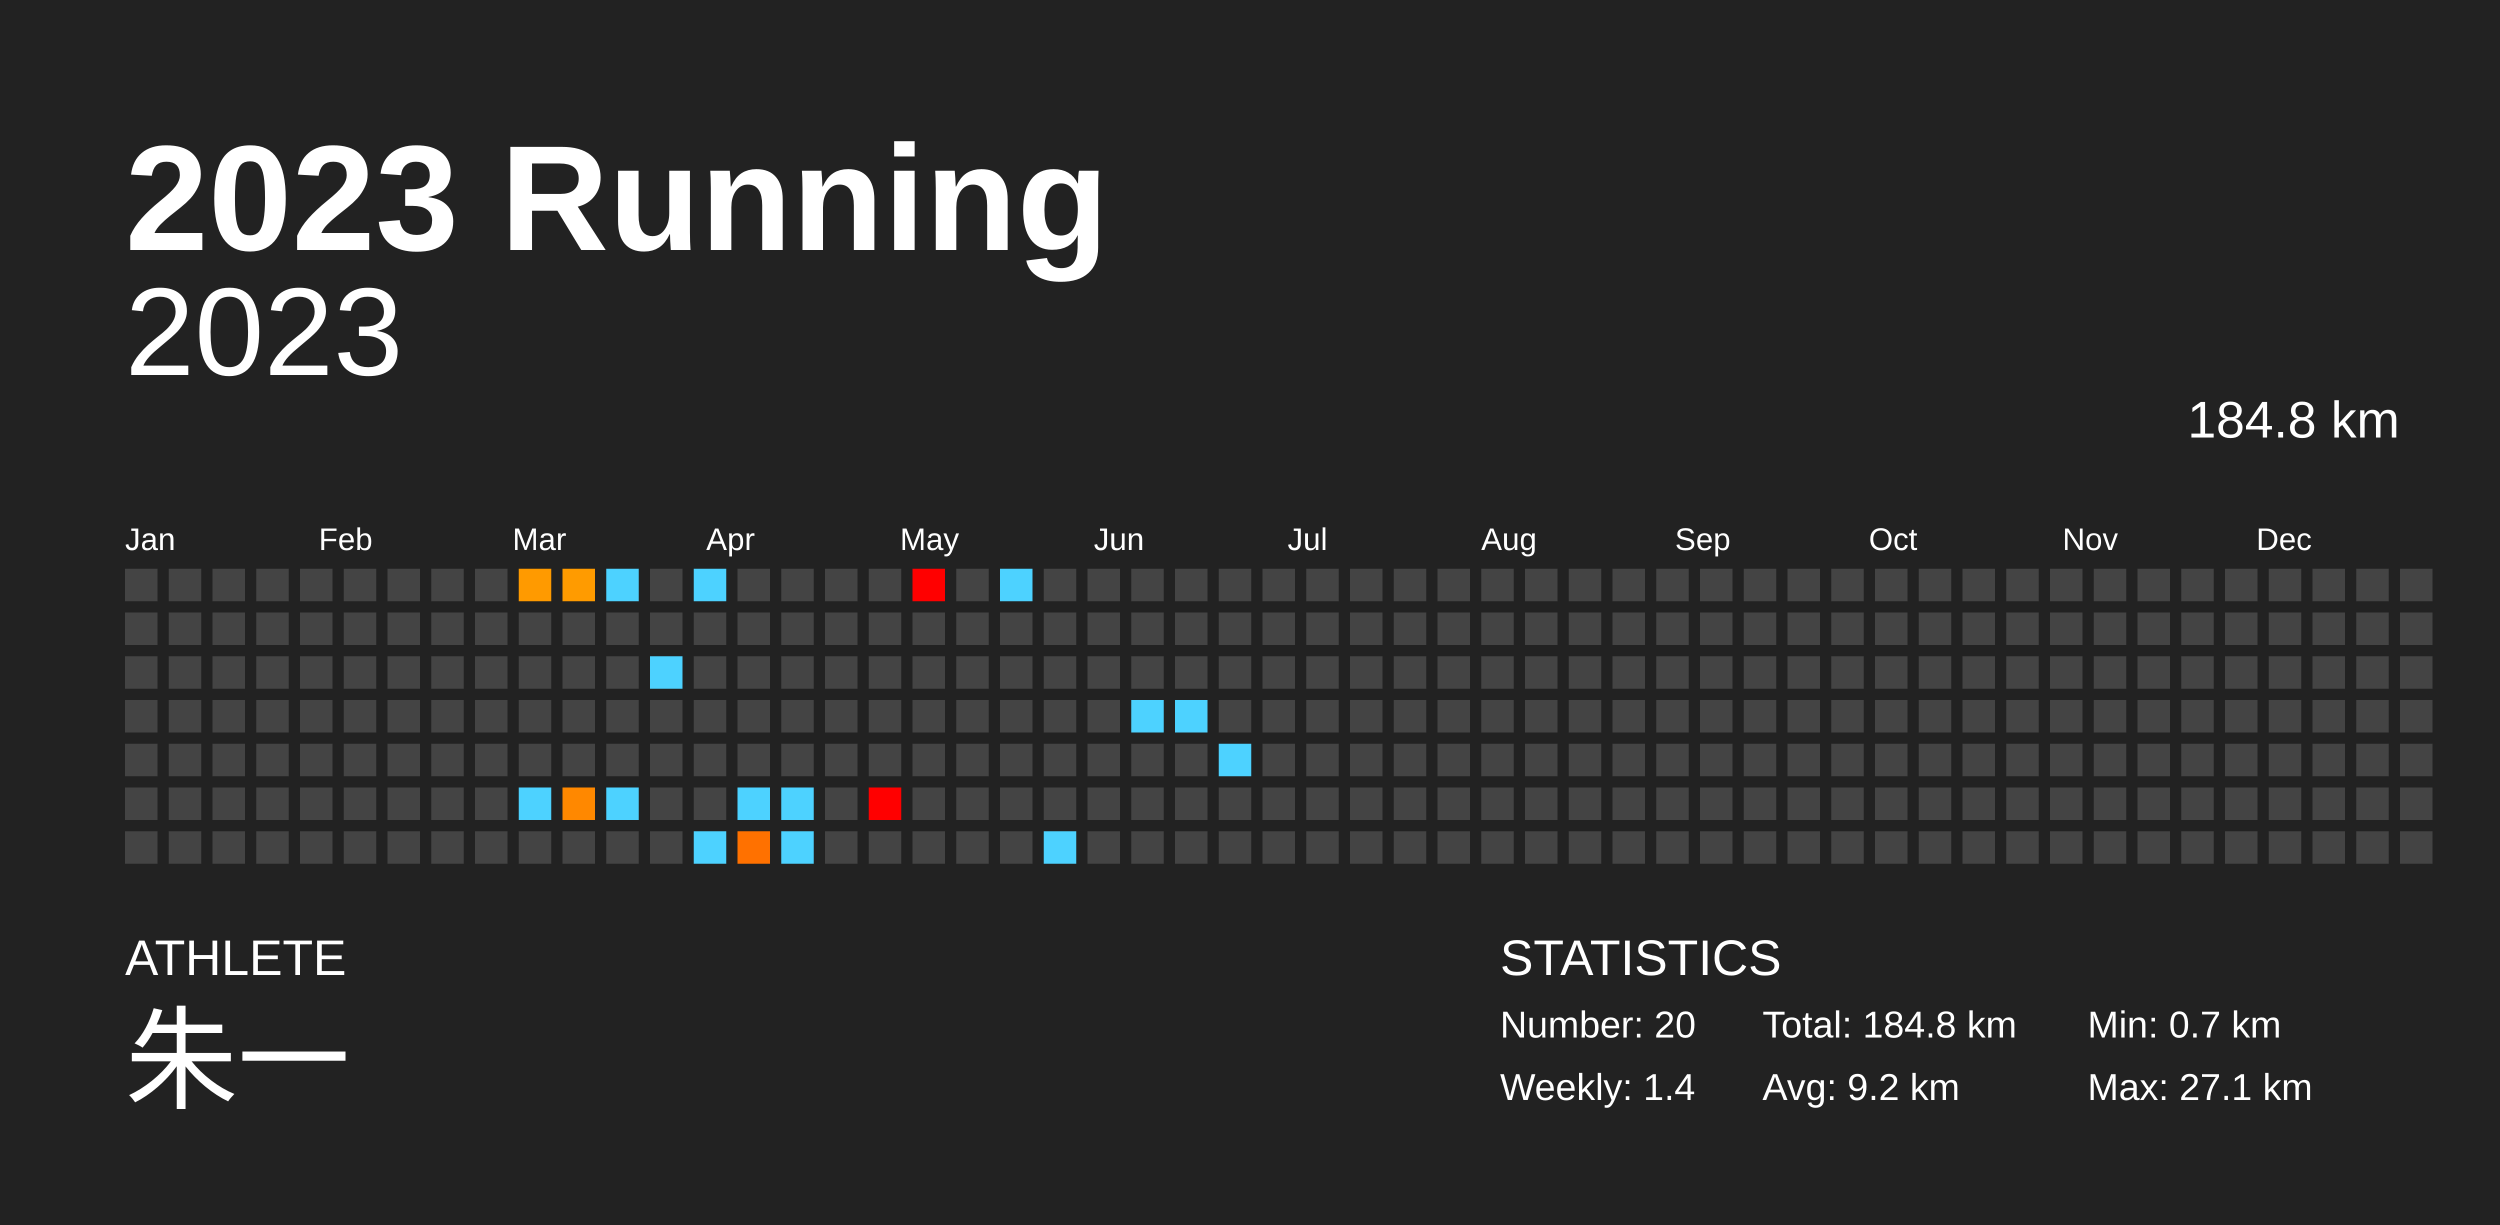
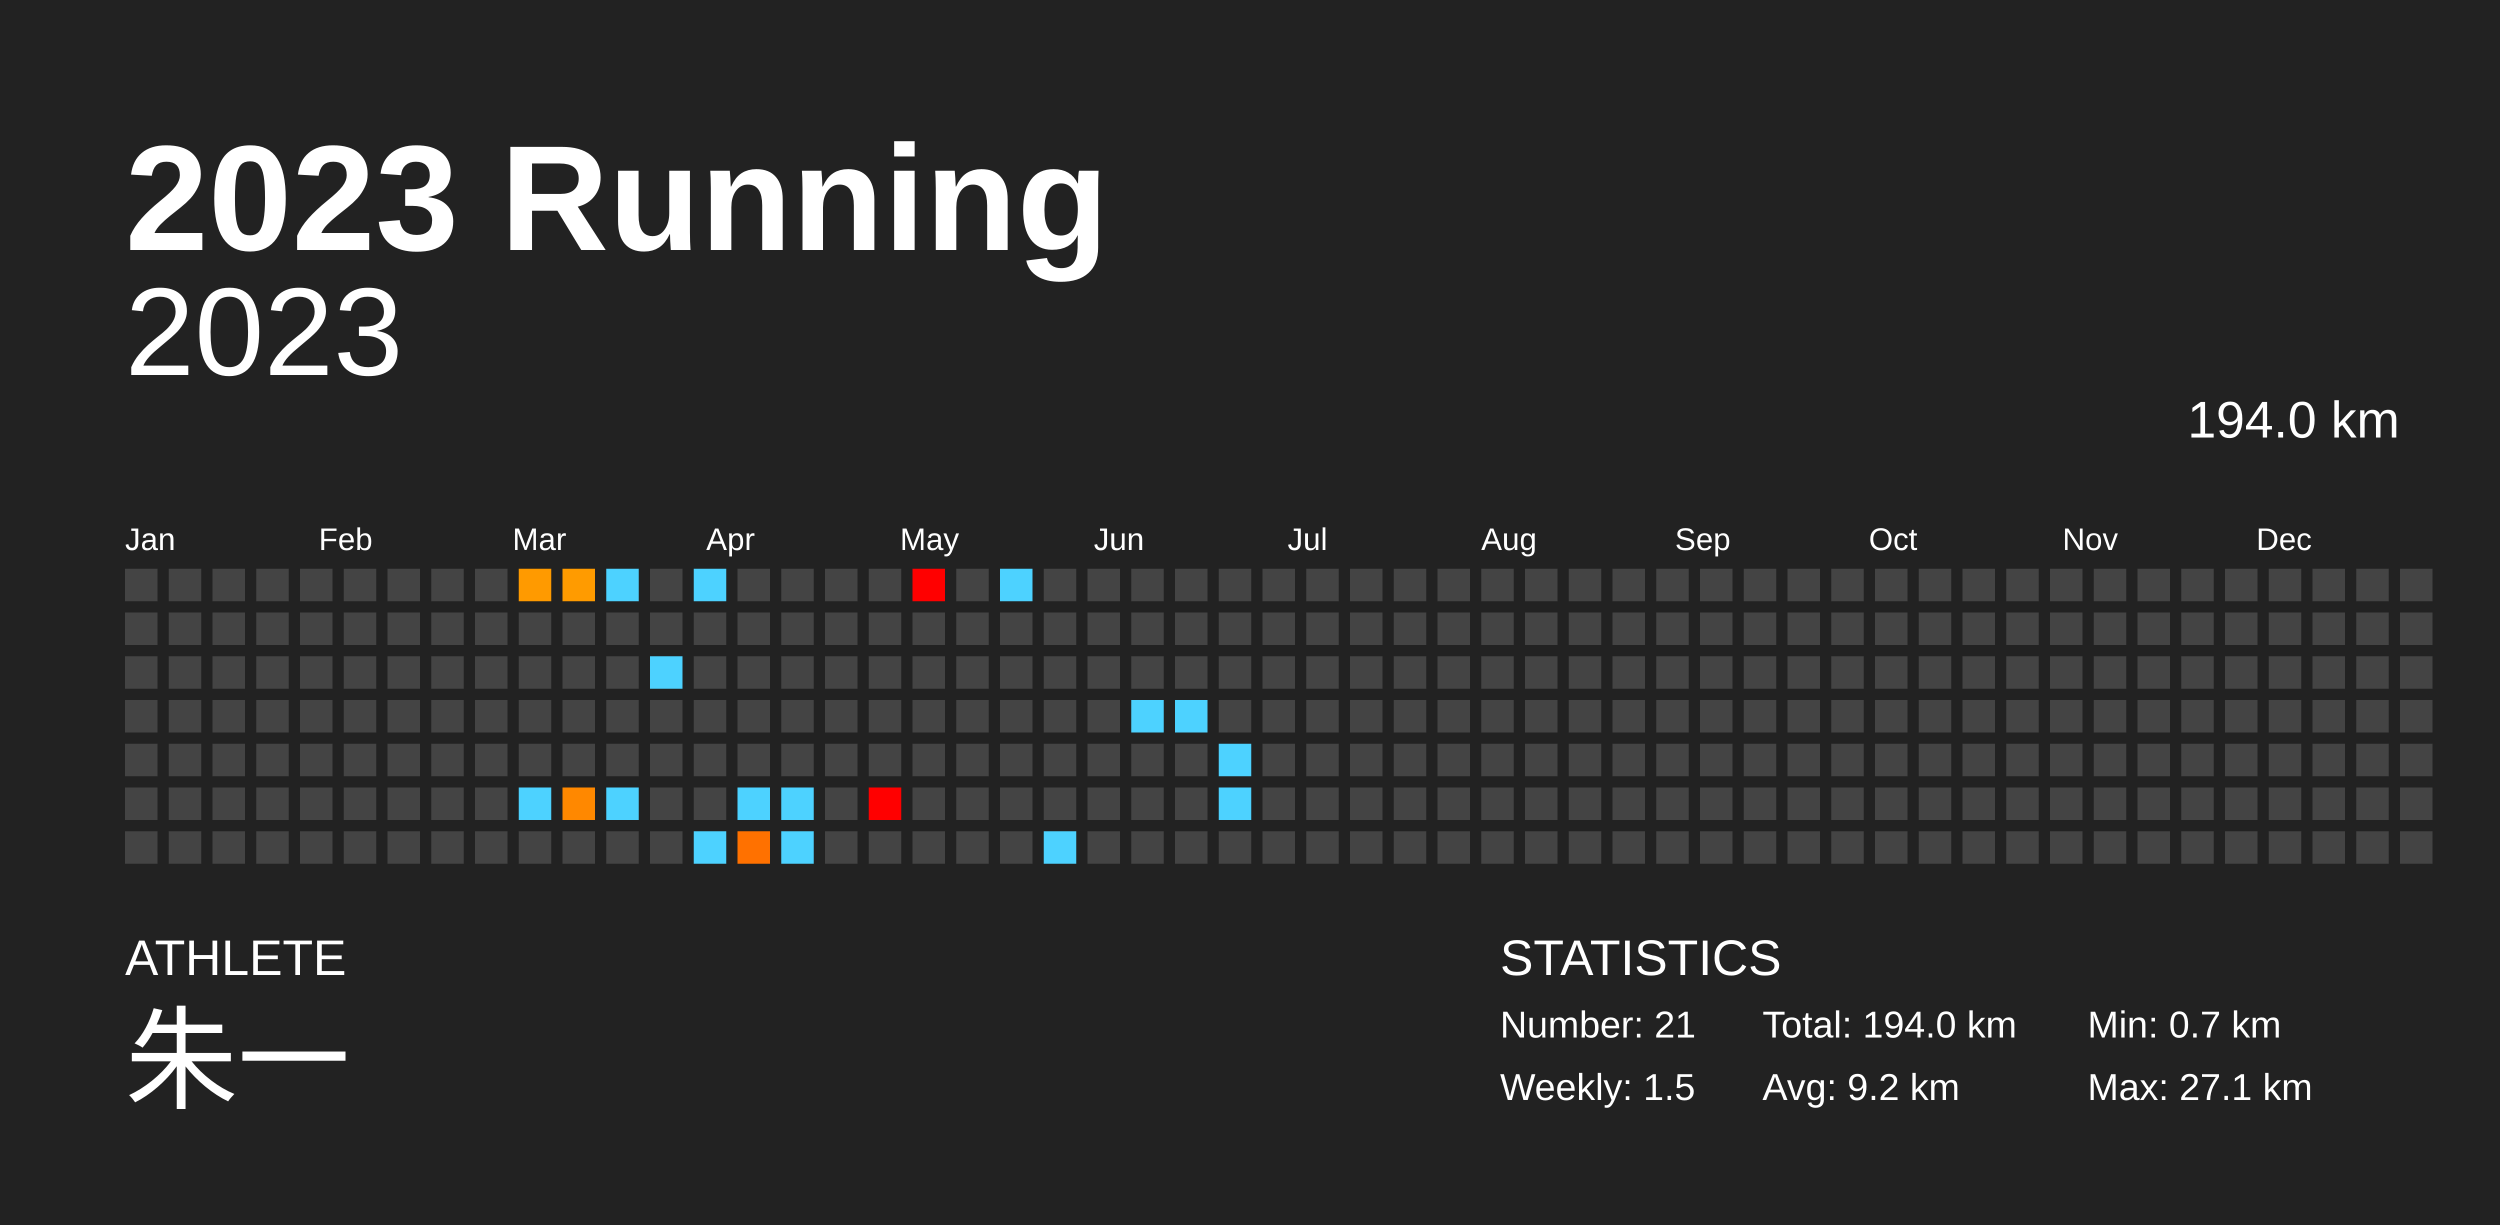
<svg xmlns="http://www.w3.org/2000/svg" baseProfile="full" height="98mm" version="1.1" viewBox="0,0,200,98" width="200mm">
  <defs />
  <rect fill="#222222" height="98" width="200" x="0" y="0" />
  <text fill="#FFFFFF" style="font-size:12px; font-family:Arial; font-weight:bold;" x="10" y="20">2023 Running</text>
  <text fill="#FFFFFF" style="font-size:4px; font-family:Arial" x="10" y="78">ATHLETE</text>
  <text fill="#FFFFFF" style="font-size:9px; font-family:Arial" x="10" y="88">朱一</text>
  <text fill="#FFFFFF" style="font-size:4px; font-family:Arial" x="120" y="78">STATISTICS</text>
-   <text fill="#FFFFFF" style="font-size:3px; font-family:Arial" x="120" y="83">Number: 20</text>
-   <text fill="#FFFFFF" style="font-size:3px; font-family:Arial" x="120" y="88">Weekly: 1.4</text>
-   <text fill="#FFFFFF" style="font-size:3px; font-family:Arial" x="141" y="83">Total: 184.8 km</text>
+   <text fill="#FFFFFF" style="font-size:3px; font-family:Arial" x="120" y="83">Number: 21</text>
+   <text fill="#FFFFFF" style="font-size:3px; font-family:Arial" x="120" y="88">Weekly: 1.5</text>
+   <text fill="#FFFFFF" style="font-size:3px; font-family:Arial" x="141" y="83">Total: 194.0 km</text>
  <text fill="#FFFFFF" style="font-size:3px; font-family:Arial" x="141" y="88">Avg: 9.2 km</text>
  <text fill="#FFFFFF" style="font-size:3px; font-family:Arial" x="167" y="83">Min: 0.7 km</text>
  <text fill="#FFFFFF" style="font-size:3px; font-family:Arial" x="167" y="88">Max: 27.1 km</text>
  <text alignment-baseline="hanging" fill="#FFFFFF" style="font-size:10.0px; font-family:Arial;" x="10" y="30">2023</text>
-   <text alignment-baseline="hanging" fill="#FFFFFF" style="font-size:4.125px; font-family:Arial;" x="175" y="35">184.8 km</text>
+   <text alignment-baseline="hanging" fill="#FFFFFF" style="font-size:4.125px; font-family:Arial;" x="175" y="35">194.0 km</text>
  <text fill="#FFFFFF" style="font-size:2.5px; font-family:Arial" x="10.0" y="44">Jan</text>
  <text fill="#FFFFFF" style="font-size:2.5px; font-family:Arial" x="25.5" y="44">Feb</text>
  <text fill="#FFFFFF" style="font-size:2.5px; font-family:Arial" x="41.0" y="44">Mar</text>
  <text fill="#FFFFFF" style="font-size:2.5px; font-family:Arial" x="56.5" y="44">Apr</text>
  <text fill="#FFFFFF" style="font-size:2.5px; font-family:Arial" x="72.0" y="44">May</text>
  <text fill="#FFFFFF" style="font-size:2.5px; font-family:Arial" x="87.5" y="44">Jun</text>
  <text fill="#FFFFFF" style="font-size:2.5px; font-family:Arial" x="103.0" y="44">Jul</text>
  <text fill="#FFFFFF" style="font-size:2.5px; font-family:Arial" x="118.5" y="44">Aug</text>
  <text fill="#FFFFFF" style="font-size:2.5px; font-family:Arial" x="134.0" y="44">Sep</text>
  <text fill="#FFFFFF" style="font-size:2.5px; font-family:Arial" x="149.5" y="44">Oct</text>
  <text fill="#FFFFFF" style="font-size:2.5px; font-family:Arial" x="165.0" y="44">Nov</text>
  <text fill="#FFFFFF" style="font-size:2.5px; font-family:Arial" x="180.5" y="44">Dec</text>
  <rect fill="#444444" height="2.6" width="2.6" x="10.0" y="45.5" />
  <rect fill="#444444" height="2.6" width="2.6" x="10.0" y="49.0" />
  <rect fill="#444444" height="2.6" width="2.6" x="10.0" y="52.5" />
  <rect fill="#444444" height="2.6" width="2.6" x="10.0" y="56.0" />
  <rect fill="#444444" height="2.6" width="2.6" x="10.0" y="59.5" />
  <rect fill="#444444" height="2.6" width="2.6" x="10.0" y="63.0" />
  <rect fill="#444444" height="2.6" width="2.6" x="10.0" y="66.5" />
  <rect fill="#444444" height="2.6" width="2.6" x="13.5" y="45.5" />
  <rect fill="#444444" height="2.6" width="2.6" x="13.5" y="49.0" />
  <rect fill="#444444" height="2.6" width="2.6" x="13.5" y="52.5" />
  <rect fill="#444444" height="2.6" width="2.6" x="13.5" y="56.0" />
  <rect fill="#444444" height="2.6" width="2.6" x="13.5" y="59.5" />
  <rect fill="#444444" height="2.6" width="2.6" x="13.5" y="63.0" />
  <rect fill="#444444" height="2.6" width="2.6" x="13.5" y="66.5" />
  <rect fill="#444444" height="2.6" width="2.6" x="17.0" y="45.5" />
  <rect fill="#444444" height="2.6" width="2.6" x="17.0" y="49.0" />
  <rect fill="#444444" height="2.6" width="2.6" x="17.0" y="52.5" />
  <rect fill="#444444" height="2.6" width="2.6" x="17.0" y="56.0" />
  <rect fill="#444444" height="2.6" width="2.6" x="17.0" y="59.5" />
  <rect fill="#444444" height="2.6" width="2.6" x="17.0" y="63.0" />
  <rect fill="#444444" height="2.6" width="2.6" x="17.0" y="66.5" />
  <rect fill="#444444" height="2.6" width="2.6" x="20.5" y="45.5" />
  <rect fill="#444444" height="2.6" width="2.6" x="20.5" y="49.0" />
  <rect fill="#444444" height="2.6" width="2.6" x="20.5" y="52.5" />
  <rect fill="#444444" height="2.6" width="2.6" x="20.5" y="56.0" />
  <rect fill="#444444" height="2.6" width="2.6" x="20.5" y="59.5" />
  <rect fill="#444444" height="2.6" width="2.6" x="20.5" y="63.0" />
  <rect fill="#444444" height="2.6" width="2.6" x="20.5" y="66.5" />
  <rect fill="#444444" height="2.6" width="2.6" x="24.0" y="45.5" />
  <rect fill="#444444" height="2.6" width="2.6" x="24.0" y="49.0" />
  <rect fill="#444444" height="2.6" width="2.6" x="24.0" y="52.5" />
  <rect fill="#444444" height="2.6" width="2.6" x="24.0" y="56.0" />
  <rect fill="#444444" height="2.6" width="2.6" x="24.0" y="59.5" />
  <rect fill="#444444" height="2.6" width="2.6" x="24.0" y="63.0" />
  <rect fill="#444444" height="2.6" width="2.6" x="24.0" y="66.5" />
  <rect fill="#444444" height="2.6" width="2.6" x="27.5" y="45.5" />
  <rect fill="#444444" height="2.6" width="2.6" x="27.5" y="49.0" />
  <rect fill="#444444" height="2.6" width="2.6" x="27.5" y="52.5" />
  <rect fill="#444444" height="2.6" width="2.6" x="27.5" y="56.0" />
  <rect fill="#444444" height="2.6" width="2.6" x="27.5" y="59.5" />
  <rect fill="#444444" height="2.6" width="2.6" x="27.5" y="63.0" />
  <rect fill="#444444" height="2.6" width="2.6" x="27.5" y="66.5" />
  <rect fill="#444444" height="2.6" width="2.6" x="31.0" y="45.5" />
  <rect fill="#444444" height="2.6" width="2.6" x="31.0" y="49.0" />
  <rect fill="#444444" height="2.6" width="2.6" x="31.0" y="52.5" />
  <rect fill="#444444" height="2.6" width="2.6" x="31.0" y="56.0" />
  <rect fill="#444444" height="2.6" width="2.6" x="31.0" y="59.5" />
  <rect fill="#444444" height="2.6" width="2.6" x="31.0" y="63.0" />
  <rect fill="#444444" height="2.6" width="2.6" x="31.0" y="66.5" />
  <rect fill="#444444" height="2.6" width="2.6" x="34.5" y="45.5" />
  <rect fill="#444444" height="2.6" width="2.6" x="34.5" y="49.0" />
  <rect fill="#444444" height="2.6" width="2.6" x="34.5" y="52.5" />
  <rect fill="#444444" height="2.6" width="2.6" x="34.5" y="56.0" />
  <rect fill="#444444" height="2.6" width="2.6" x="34.5" y="59.5" />
  <rect fill="#444444" height="2.6" width="2.6" x="34.5" y="63.0" />
  <rect fill="#444444" height="2.6" width="2.6" x="34.5" y="66.5" />
  <rect fill="#444444" height="2.6" width="2.6" x="38.0" y="45.5" />
  <rect fill="#444444" height="2.6" width="2.6" x="38.0" y="49.0" />
  <rect fill="#444444" height="2.6" width="2.6" x="38.0" y="52.5" />
  <rect fill="#444444" height="2.6" width="2.6" x="38.0" y="56.0" />
  <rect fill="#444444" height="2.6" width="2.6" x="38.0" y="59.5" />
  <rect fill="#444444" height="2.6" width="2.6" x="38.0" y="63.0" />
  <rect fill="#444444" height="2.6" width="2.6" x="38.0" y="66.5" />
  <rect fill="#ff9a00" height="2.6" width="2.6" x="41.5" y="45.5" />
  <rect fill="#444444" height="2.6" width="2.6" x="41.5" y="49.0" />
  <rect fill="#444444" height="2.6" width="2.6" x="41.5" y="52.5" />
  <rect fill="#444444" height="2.6" width="2.6" x="41.5" y="56.0" />
  <rect fill="#444444" height="2.6" width="2.6" x="41.5" y="59.5" />
  <rect fill="#4dd2ff" height="2.6" width="2.6" x="41.5" y="63.0" />
  <rect fill="#444444" height="2.6" width="2.6" x="41.5" y="66.5" />
  <rect fill="#ff9b00" height="2.6" width="2.6" x="45.0" y="45.5" />
  <rect fill="#444444" height="2.6" width="2.6" x="45.0" y="49.0" />
  <rect fill="#444444" height="2.6" width="2.6" x="45.0" y="52.5" />
  <rect fill="#444444" height="2.6" width="2.6" x="45.0" y="56.0" />
  <rect fill="#444444" height="2.6" width="2.6" x="45.0" y="59.5" />
  <rect fill="#ff8800" height="2.6" width="2.6" x="45.0" y="63.0" />
  <rect fill="#444444" height="2.6" width="2.6" x="45.0" y="66.5" />
  <rect fill="#4dd2ff" height="2.6" width="2.6" x="48.5" y="45.5" />
  <rect fill="#444444" height="2.6" width="2.6" x="48.5" y="49.0" />
  <rect fill="#444444" height="2.6" width="2.6" x="48.5" y="52.5" />
  <rect fill="#444444" height="2.6" width="2.6" x="48.5" y="56.0" />
  <rect fill="#444444" height="2.6" width="2.6" x="48.5" y="59.5" />
  <rect fill="#4dd2ff" height="2.6" width="2.6" x="48.5" y="63.0" />
  <rect fill="#444444" height="2.6" width="2.6" x="48.5" y="66.5" />
  <rect fill="#444444" height="2.6" width="2.6" x="52.0" y="45.5" />
  <rect fill="#444444" height="2.6" width="2.6" x="52.0" y="49.0" />
  <rect fill="#4dd2ff" height="2.6" width="2.6" x="52.0" y="52.5" />
  <rect fill="#444444" height="2.6" width="2.6" x="52.0" y="56.0" />
  <rect fill="#444444" height="2.6" width="2.6" x="52.0" y="59.5" />
  <rect fill="#444444" height="2.6" width="2.6" x="52.0" y="63.0" />
  <rect fill="#444444" height="2.6" width="2.6" x="52.0" y="66.5" />
  <rect fill="#4dd2ff" height="2.6" width="2.6" x="55.5" y="45.5" />
  <rect fill="#444444" height="2.6" width="2.6" x="55.5" y="49.0" />
  <rect fill="#444444" height="2.6" width="2.6" x="55.5" y="52.5" />
  <rect fill="#444444" height="2.6" width="2.6" x="55.5" y="56.0" />
  <rect fill="#444444" height="2.6" width="2.6" x="55.5" y="59.5" />
  <rect fill="#444444" height="2.6" width="2.6" x="55.5" y="63.0" />
  <rect fill="#4dd2ff" height="2.6" width="2.6" x="55.5" y="66.5" />
  <rect fill="#444444" height="2.6" width="2.6" x="59.0" y="45.5" />
  <rect fill="#444444" height="2.6" width="2.6" x="59.0" y="49.0" />
  <rect fill="#444444" height="2.6" width="2.6" x="59.0" y="52.5" />
  <rect fill="#444444" height="2.6" width="2.6" x="59.0" y="56.0" />
  <rect fill="#444444" height="2.6" width="2.6" x="59.0" y="59.5" />
  <rect fill="#4dd2ff" height="2.6" width="2.6" x="59.0" y="63.0" />
  <rect fill="#ff7100" height="2.6" width="2.6" x="59.0" y="66.5" />
  <rect fill="#444444" height="2.6" width="2.6" x="62.5" y="45.5" />
  <rect fill="#444444" height="2.6" width="2.6" x="62.5" y="49.0" />
  <rect fill="#444444" height="2.6" width="2.6" x="62.5" y="52.5" />
  <rect fill="#444444" height="2.6" width="2.6" x="62.5" y="56.0" />
  <rect fill="#444444" height="2.6" width="2.6" x="62.5" y="59.5" />
  <rect fill="#4dd2ff" height="2.6" width="2.6" x="62.5" y="63.0" />
  <rect fill="#4dd2ff" height="2.6" width="2.6" x="62.5" y="66.5" />
  <rect fill="#444444" height="2.6" width="2.6" x="66.0" y="45.5" />
  <rect fill="#444444" height="2.6" width="2.6" x="66.0" y="49.0" />
  <rect fill="#444444" height="2.6" width="2.6" x="66.0" y="52.5" />
  <rect fill="#444444" height="2.6" width="2.6" x="66.0" y="56.0" />
  <rect fill="#444444" height="2.6" width="2.6" x="66.0" y="59.5" />
  <rect fill="#444444" height="2.6" width="2.6" x="66.0" y="63.0" />
  <rect fill="#444444" height="2.6" width="2.6" x="66.0" y="66.5" />
  <rect fill="#444444" height="2.6" width="2.6" x="69.5" y="45.5" />
  <rect fill="#444444" height="2.6" width="2.6" x="69.5" y="49.0" />
  <rect fill="#444444" height="2.6" width="2.6" x="69.5" y="52.5" />
  <rect fill="#444444" height="2.6" width="2.6" x="69.5" y="56.0" />
  <rect fill="#444444" height="2.6" width="2.6" x="69.5" y="59.5" />
  <rect fill="red" height="2.6" width="2.6" x="69.5" y="63.0" />
  <rect fill="#444444" height="2.6" width="2.6" x="69.5" y="66.5" />
  <rect fill="red" height="2.6" width="2.6" x="73.0" y="45.5" />
  <rect fill="#444444" height="2.6" width="2.6" x="73.0" y="49.0" />
  <rect fill="#444444" height="2.6" width="2.6" x="73.0" y="52.5" />
  <rect fill="#444444" height="2.6" width="2.6" x="73.0" y="56.0" />
  <rect fill="#444444" height="2.6" width="2.6" x="73.0" y="59.5" />
  <rect fill="#444444" height="2.6" width="2.6" x="73.0" y="63.0" />
  <rect fill="#444444" height="2.6" width="2.6" x="73.0" y="66.5" />
  <rect fill="#444444" height="2.6" width="2.6" x="76.5" y="45.5" />
  <rect fill="#444444" height="2.6" width="2.6" x="76.5" y="49.0" />
  <rect fill="#444444" height="2.6" width="2.6" x="76.5" y="52.5" />
  <rect fill="#444444" height="2.6" width="2.6" x="76.5" y="56.0" />
  <rect fill="#444444" height="2.6" width="2.6" x="76.5" y="59.5" />
  <rect fill="#444444" height="2.6" width="2.6" x="76.5" y="63.0" />
  <rect fill="#444444" height="2.6" width="2.6" x="76.5" y="66.5" />
  <rect fill="#4dd2ff" height="2.6" width="2.6" x="80.0" y="45.5" />
  <rect fill="#444444" height="2.6" width="2.6" x="80.0" y="49.0" />
  <rect fill="#444444" height="2.6" width="2.6" x="80.0" y="52.5" />
  <rect fill="#444444" height="2.6" width="2.6" x="80.0" y="56.0" />
  <rect fill="#444444" height="2.6" width="2.6" x="80.0" y="59.5" />
  <rect fill="#444444" height="2.6" width="2.6" x="80.0" y="63.0" />
  <rect fill="#444444" height="2.6" width="2.6" x="80.0" y="66.5" />
  <rect fill="#444444" height="2.6" width="2.6" x="83.5" y="45.5" />
  <rect fill="#444444" height="2.6" width="2.6" x="83.5" y="49.0" />
  <rect fill="#444444" height="2.6" width="2.6" x="83.5" y="52.5" />
  <rect fill="#444444" height="2.6" width="2.6" x="83.5" y="56.0" />
  <rect fill="#444444" height="2.6" width="2.6" x="83.5" y="59.5" />
  <rect fill="#444444" height="2.6" width="2.6" x="83.5" y="63.0" />
  <rect fill="#4dd2ff" height="2.6" width="2.6" x="83.5" y="66.5" />
  <rect fill="#444444" height="2.6" width="2.6" x="87.0" y="45.5" />
  <rect fill="#444444" height="2.6" width="2.6" x="87.0" y="49.0" />
  <rect fill="#444444" height="2.6" width="2.6" x="87.0" y="52.5" />
  <rect fill="#444444" height="2.6" width="2.6" x="87.0" y="56.0" />
  <rect fill="#444444" height="2.6" width="2.6" x="87.0" y="59.5" />
  <rect fill="#444444" height="2.6" width="2.6" x="87.0" y="63.0" />
  <rect fill="#444444" height="2.6" width="2.6" x="87.0" y="66.5" />
  <rect fill="#444444" height="2.6" width="2.6" x="90.5" y="45.5" />
  <rect fill="#444444" height="2.6" width="2.6" x="90.5" y="49.0" />
  <rect fill="#444444" height="2.6" width="2.6" x="90.5" y="52.5" />
  <rect fill="#4dd2ff" height="2.6" width="2.6" x="90.5" y="56.0" />
  <rect fill="#444444" height="2.6" width="2.6" x="90.5" y="59.5" />
  <rect fill="#444444" height="2.6" width="2.6" x="90.5" y="63.0" />
  <rect fill="#444444" height="2.6" width="2.6" x="90.5" y="66.5" />
  <rect fill="#444444" height="2.6" width="2.6" x="94.0" y="45.5" />
  <rect fill="#444444" height="2.6" width="2.6" x="94.0" y="49.0" />
  <rect fill="#444444" height="2.6" width="2.6" x="94.0" y="52.5" />
  <rect fill="#4dd2ff" height="2.6" width="2.6" x="94.0" y="56.0" />
  <rect fill="#444444" height="2.6" width="2.6" x="94.0" y="59.5" />
  <rect fill="#444444" height="2.6" width="2.6" x="94.0" y="63.0" />
  <rect fill="#444444" height="2.6" width="2.6" x="94.0" y="66.5" />
  <rect fill="#444444" height="2.6" width="2.6" x="97.5" y="45.5" />
  <rect fill="#444444" height="2.6" width="2.6" x="97.5" y="49.0" />
  <rect fill="#444444" height="2.6" width="2.6" x="97.5" y="52.5" />
  <rect fill="#444444" height="2.6" width="2.6" x="97.5" y="56.0" />
  <rect fill="#4dd2ff" height="2.6" width="2.6" x="97.5" y="59.5" />
-   <rect fill="#444444" height="2.6" width="2.6" x="97.5" y="63.0" />
+   <rect fill="#4dd2ff" height="2.6" width="2.6" x="97.5" y="63.0" />
  <rect fill="#444444" height="2.6" width="2.6" x="97.5" y="66.5" />
  <rect fill="#444444" height="2.6" width="2.6" x="101.0" y="45.5" />
  <rect fill="#444444" height="2.6" width="2.6" x="101.0" y="49.0" />
  <rect fill="#444444" height="2.6" width="2.6" x="101.0" y="52.5" />
  <rect fill="#444444" height="2.6" width="2.6" x="101.0" y="56.0" />
  <rect fill="#444444" height="2.6" width="2.6" x="101.0" y="59.5" />
  <rect fill="#444444" height="2.6" width="2.6" x="101.0" y="63.0" />
  <rect fill="#444444" height="2.6" width="2.6" x="101.0" y="66.5" />
  <rect fill="#444444" height="2.6" width="2.6" x="104.5" y="45.5" />
  <rect fill="#444444" height="2.6" width="2.6" x="104.5" y="49.0" />
  <rect fill="#444444" height="2.6" width="2.6" x="104.5" y="52.5" />
  <rect fill="#444444" height="2.6" width="2.6" x="104.5" y="56.0" />
  <rect fill="#444444" height="2.6" width="2.6" x="104.5" y="59.5" />
  <rect fill="#444444" height="2.6" width="2.6" x="104.5" y="63.0" />
  <rect fill="#444444" height="2.6" width="2.6" x="104.5" y="66.5" />
  <rect fill="#444444" height="2.6" width="2.6" x="108.0" y="45.5" />
  <rect fill="#444444" height="2.6" width="2.6" x="108.0" y="49.0" />
  <rect fill="#444444" height="2.6" width="2.6" x="108.0" y="52.5" />
  <rect fill="#444444" height="2.6" width="2.6" x="108.0" y="56.0" />
  <rect fill="#444444" height="2.6" width="2.6" x="108.0" y="59.5" />
  <rect fill="#444444" height="2.6" width="2.6" x="108.0" y="63.0" />
  <rect fill="#444444" height="2.6" width="2.6" x="108.0" y="66.5" />
  <rect fill="#444444" height="2.6" width="2.6" x="111.5" y="45.5" />
  <rect fill="#444444" height="2.6" width="2.6" x="111.5" y="49.0" />
  <rect fill="#444444" height="2.6" width="2.6" x="111.5" y="52.5" />
  <rect fill="#444444" height="2.6" width="2.6" x="111.5" y="56.0" />
  <rect fill="#444444" height="2.6" width="2.6" x="111.5" y="59.5" />
  <rect fill="#444444" height="2.6" width="2.6" x="111.5" y="63.0" />
  <rect fill="#444444" height="2.6" width="2.6" x="111.5" y="66.5" />
  <rect fill="#444444" height="2.6" width="2.6" x="115.0" y="45.5" />
  <rect fill="#444444" height="2.6" width="2.6" x="115.0" y="49.0" />
  <rect fill="#444444" height="2.6" width="2.6" x="115.0" y="52.5" />
  <rect fill="#444444" height="2.6" width="2.6" x="115.0" y="56.0" />
  <rect fill="#444444" height="2.6" width="2.6" x="115.0" y="59.5" />
  <rect fill="#444444" height="2.6" width="2.6" x="115.0" y="63.0" />
  <rect fill="#444444" height="2.6" width="2.6" x="115.0" y="66.5" />
  <rect fill="#444444" height="2.6" width="2.6" x="118.5" y="45.5" />
  <rect fill="#444444" height="2.6" width="2.6" x="118.5" y="49.0" />
  <rect fill="#444444" height="2.6" width="2.6" x="118.5" y="52.5" />
  <rect fill="#444444" height="2.6" width="2.6" x="118.5" y="56.0" />
  <rect fill="#444444" height="2.6" width="2.6" x="118.5" y="59.5" />
  <rect fill="#444444" height="2.6" width="2.6" x="118.5" y="63.0" />
  <rect fill="#444444" height="2.6" width="2.6" x="118.5" y="66.5" />
  <rect fill="#444444" height="2.6" width="2.6" x="122.0" y="45.5" />
  <rect fill="#444444" height="2.6" width="2.6" x="122.0" y="49.0" />
  <rect fill="#444444" height="2.6" width="2.6" x="122.0" y="52.5" />
  <rect fill="#444444" height="2.6" width="2.6" x="122.0" y="56.0" />
  <rect fill="#444444" height="2.6" width="2.6" x="122.0" y="59.5" />
  <rect fill="#444444" height="2.6" width="2.6" x="122.0" y="63.0" />
  <rect fill="#444444" height="2.6" width="2.6" x="122.0" y="66.5" />
  <rect fill="#444444" height="2.6" width="2.6" x="125.5" y="45.5" />
  <rect fill="#444444" height="2.6" width="2.6" x="125.5" y="49.0" />
  <rect fill="#444444" height="2.6" width="2.6" x="125.5" y="52.5" />
  <rect fill="#444444" height="2.6" width="2.6" x="125.5" y="56.0" />
  <rect fill="#444444" height="2.6" width="2.6" x="125.5" y="59.5" />
  <rect fill="#444444" height="2.6" width="2.6" x="125.5" y="63.0" />
  <rect fill="#444444" height="2.6" width="2.6" x="125.5" y="66.5" />
  <rect fill="#444444" height="2.6" width="2.6" x="129.0" y="45.5" />
  <rect fill="#444444" height="2.6" width="2.6" x="129.0" y="49.0" />
  <rect fill="#444444" height="2.6" width="2.6" x="129.0" y="52.5" />
  <rect fill="#444444" height="2.6" width="2.6" x="129.0" y="56.0" />
  <rect fill="#444444" height="2.6" width="2.6" x="129.0" y="59.5" />
  <rect fill="#444444" height="2.6" width="2.6" x="129.0" y="63.0" />
  <rect fill="#444444" height="2.6" width="2.6" x="129.0" y="66.5" />
  <rect fill="#444444" height="2.6" width="2.6" x="132.5" y="45.5" />
  <rect fill="#444444" height="2.6" width="2.6" x="132.5" y="49.0" />
  <rect fill="#444444" height="2.6" width="2.6" x="132.5" y="52.5" />
  <rect fill="#444444" height="2.6" width="2.6" x="132.5" y="56.0" />
  <rect fill="#444444" height="2.6" width="2.6" x="132.5" y="59.5" />
  <rect fill="#444444" height="2.6" width="2.6" x="132.5" y="63.0" />
  <rect fill="#444444" height="2.6" width="2.6" x="132.5" y="66.5" />
  <rect fill="#444444" height="2.6" width="2.6" x="136.0" y="45.5" />
  <rect fill="#444444" height="2.6" width="2.6" x="136.0" y="49.0" />
  <rect fill="#444444" height="2.6" width="2.6" x="136.0" y="52.5" />
  <rect fill="#444444" height="2.6" width="2.6" x="136.0" y="56.0" />
  <rect fill="#444444" height="2.6" width="2.6" x="136.0" y="59.5" />
  <rect fill="#444444" height="2.6" width="2.6" x="136.0" y="63.0" />
  <rect fill="#444444" height="2.6" width="2.6" x="136.0" y="66.5" />
  <rect fill="#444444" height="2.6" width="2.6" x="139.5" y="45.5" />
  <rect fill="#444444" height="2.6" width="2.6" x="139.5" y="49.0" />
  <rect fill="#444444" height="2.6" width="2.6" x="139.5" y="52.5" />
  <rect fill="#444444" height="2.6" width="2.6" x="139.5" y="56.0" />
  <rect fill="#444444" height="2.6" width="2.6" x="139.5" y="59.5" />
  <rect fill="#444444" height="2.6" width="2.6" x="139.5" y="63.0" />
  <rect fill="#444444" height="2.6" width="2.6" x="139.5" y="66.5" />
  <rect fill="#444444" height="2.6" width="2.6" x="143.0" y="45.5" />
  <rect fill="#444444" height="2.6" width="2.6" x="143.0" y="49.0" />
  <rect fill="#444444" height="2.6" width="2.6" x="143.0" y="52.5" />
  <rect fill="#444444" height="2.6" width="2.6" x="143.0" y="56.0" />
  <rect fill="#444444" height="2.6" width="2.6" x="143.0" y="59.5" />
  <rect fill="#444444" height="2.6" width="2.6" x="143.0" y="63.0" />
  <rect fill="#444444" height="2.6" width="2.6" x="143.0" y="66.5" />
  <rect fill="#444444" height="2.6" width="2.6" x="146.5" y="45.5" />
  <rect fill="#444444" height="2.6" width="2.6" x="146.5" y="49.0" />
  <rect fill="#444444" height="2.6" width="2.6" x="146.5" y="52.5" />
  <rect fill="#444444" height="2.6" width="2.6" x="146.5" y="56.0" />
  <rect fill="#444444" height="2.6" width="2.6" x="146.5" y="59.5" />
  <rect fill="#444444" height="2.6" width="2.6" x="146.5" y="63.0" />
  <rect fill="#444444" height="2.6" width="2.6" x="146.5" y="66.5" />
  <rect fill="#444444" height="2.6" width="2.6" x="150.0" y="45.5" />
  <rect fill="#444444" height="2.6" width="2.6" x="150.0" y="49.0" />
  <rect fill="#444444" height="2.6" width="2.6" x="150.0" y="52.5" />
  <rect fill="#444444" height="2.6" width="2.6" x="150.0" y="56.0" />
  <rect fill="#444444" height="2.6" width="2.6" x="150.0" y="59.5" />
  <rect fill="#444444" height="2.6" width="2.6" x="150.0" y="63.0" />
  <rect fill="#444444" height="2.6" width="2.6" x="150.0" y="66.5" />
  <rect fill="#444444" height="2.6" width="2.6" x="153.5" y="45.5" />
  <rect fill="#444444" height="2.6" width="2.6" x="153.5" y="49.0" />
  <rect fill="#444444" height="2.6" width="2.6" x="153.5" y="52.5" />
  <rect fill="#444444" height="2.6" width="2.6" x="153.5" y="56.0" />
  <rect fill="#444444" height="2.6" width="2.6" x="153.5" y="59.5" />
  <rect fill="#444444" height="2.6" width="2.6" x="153.5" y="63.0" />
  <rect fill="#444444" height="2.6" width="2.6" x="153.5" y="66.5" />
  <rect fill="#444444" height="2.6" width="2.6" x="157.0" y="45.5" />
  <rect fill="#444444" height="2.6" width="2.6" x="157.0" y="49.0" />
  <rect fill="#444444" height="2.6" width="2.6" x="157.0" y="52.5" />
  <rect fill="#444444" height="2.6" width="2.6" x="157.0" y="56.0" />
  <rect fill="#444444" height="2.6" width="2.6" x="157.0" y="59.5" />
  <rect fill="#444444" height="2.6" width="2.6" x="157.0" y="63.0" />
  <rect fill="#444444" height="2.6" width="2.6" x="157.0" y="66.5" />
  <rect fill="#444444" height="2.6" width="2.6" x="160.5" y="45.5" />
  <rect fill="#444444" height="2.6" width="2.6" x="160.5" y="49.0" />
  <rect fill="#444444" height="2.6" width="2.6" x="160.5" y="52.5" />
  <rect fill="#444444" height="2.6" width="2.6" x="160.5" y="56.0" />
  <rect fill="#444444" height="2.6" width="2.6" x="160.5" y="59.5" />
  <rect fill="#444444" height="2.6" width="2.6" x="160.5" y="63.0" />
  <rect fill="#444444" height="2.6" width="2.6" x="160.5" y="66.5" />
  <rect fill="#444444" height="2.6" width="2.6" x="164.0" y="45.5" />
  <rect fill="#444444" height="2.6" width="2.6" x="164.0" y="49.0" />
  <rect fill="#444444" height="2.6" width="2.6" x="164.0" y="52.5" />
  <rect fill="#444444" height="2.6" width="2.6" x="164.0" y="56.0" />
  <rect fill="#444444" height="2.6" width="2.6" x="164.0" y="59.5" />
  <rect fill="#444444" height="2.6" width="2.6" x="164.0" y="63.0" />
  <rect fill="#444444" height="2.6" width="2.6" x="164.0" y="66.5" />
  <rect fill="#444444" height="2.6" width="2.6" x="167.5" y="45.5" />
  <rect fill="#444444" height="2.6" width="2.6" x="167.5" y="49.0" />
  <rect fill="#444444" height="2.6" width="2.6" x="167.5" y="52.5" />
  <rect fill="#444444" height="2.6" width="2.6" x="167.5" y="56.0" />
  <rect fill="#444444" height="2.6" width="2.6" x="167.5" y="59.5" />
  <rect fill="#444444" height="2.6" width="2.6" x="167.5" y="63.0" />
  <rect fill="#444444" height="2.6" width="2.6" x="167.5" y="66.5" />
  <rect fill="#444444" height="2.6" width="2.6" x="171.0" y="45.5" />
  <rect fill="#444444" height="2.6" width="2.6" x="171.0" y="49.0" />
  <rect fill="#444444" height="2.6" width="2.6" x="171.0" y="52.5" />
  <rect fill="#444444" height="2.6" width="2.6" x="171.0" y="56.0" />
  <rect fill="#444444" height="2.6" width="2.6" x="171.0" y="59.5" />
  <rect fill="#444444" height="2.6" width="2.6" x="171.0" y="63.0" />
  <rect fill="#444444" height="2.6" width="2.6" x="171.0" y="66.5" />
  <rect fill="#444444" height="2.6" width="2.6" x="174.5" y="45.5" />
  <rect fill="#444444" height="2.6" width="2.6" x="174.5" y="49.0" />
  <rect fill="#444444" height="2.6" width="2.6" x="174.5" y="52.5" />
  <rect fill="#444444" height="2.6" width="2.6" x="174.5" y="56.0" />
  <rect fill="#444444" height="2.6" width="2.6" x="174.5" y="59.5" />
  <rect fill="#444444" height="2.6" width="2.6" x="174.5" y="63.0" />
  <rect fill="#444444" height="2.6" width="2.6" x="174.5" y="66.5" />
  <rect fill="#444444" height="2.6" width="2.6" x="178.0" y="45.5" />
  <rect fill="#444444" height="2.6" width="2.6" x="178.0" y="49.0" />
  <rect fill="#444444" height="2.6" width="2.6" x="178.0" y="52.5" />
  <rect fill="#444444" height="2.6" width="2.6" x="178.0" y="56.0" />
  <rect fill="#444444" height="2.6" width="2.6" x="178.0" y="59.5" />
  <rect fill="#444444" height="2.6" width="2.6" x="178.0" y="63.0" />
  <rect fill="#444444" height="2.6" width="2.6" x="178.0" y="66.5" />
  <rect fill="#444444" height="2.6" width="2.6" x="181.5" y="45.5" />
  <rect fill="#444444" height="2.6" width="2.6" x="181.5" y="49.0" />
  <rect fill="#444444" height="2.6" width="2.6" x="181.5" y="52.5" />
  <rect fill="#444444" height="2.6" width="2.6" x="181.5" y="56.0" />
  <rect fill="#444444" height="2.6" width="2.6" x="181.5" y="59.5" />
  <rect fill="#444444" height="2.6" width="2.6" x="181.5" y="63.0" />
  <rect fill="#444444" height="2.6" width="2.6" x="181.5" y="66.5" />
  <rect fill="#444444" height="2.6" width="2.6" x="185.0" y="45.5" />
  <rect fill="#444444" height="2.6" width="2.6" x="185.0" y="49.0" />
  <rect fill="#444444" height="2.6" width="2.6" x="185.0" y="52.5" />
  <rect fill="#444444" height="2.6" width="2.6" x="185.0" y="56.0" />
  <rect fill="#444444" height="2.6" width="2.6" x="185.0" y="59.5" />
  <rect fill="#444444" height="2.6" width="2.6" x="185.0" y="63.0" />
  <rect fill="#444444" height="2.6" width="2.6" x="185.0" y="66.5" />
  <rect fill="#444444" height="2.6" width="2.6" x="188.5" y="45.5" />
  <rect fill="#444444" height="2.6" width="2.6" x="188.5" y="49.0" />
  <rect fill="#444444" height="2.6" width="2.6" x="188.5" y="52.5" />
  <rect fill="#444444" height="2.6" width="2.6" x="188.5" y="56.0" />
  <rect fill="#444444" height="2.6" width="2.6" x="188.5" y="59.5" />
  <rect fill="#444444" height="2.6" width="2.6" x="188.5" y="63.0" />
  <rect fill="#444444" height="2.6" width="2.6" x="188.5" y="66.5" />
  <rect fill="#444444" height="2.6" width="2.6" x="192.0" y="45.5" />
  <rect fill="#444444" height="2.6" width="2.6" x="192.0" y="49.0" />
  <rect fill="#444444" height="2.6" width="2.6" x="192.0" y="52.5" />
  <rect fill="#444444" height="2.6" width="2.6" x="192.0" y="56.0" />
  <rect fill="#444444" height="2.6" width="2.6" x="192.0" y="59.5" />
  <rect fill="#444444" height="2.6" width="2.6" x="192.0" y="63.0" />
  <rect fill="#444444" height="2.6" width="2.6" x="192.0" y="66.5" />
</svg>
